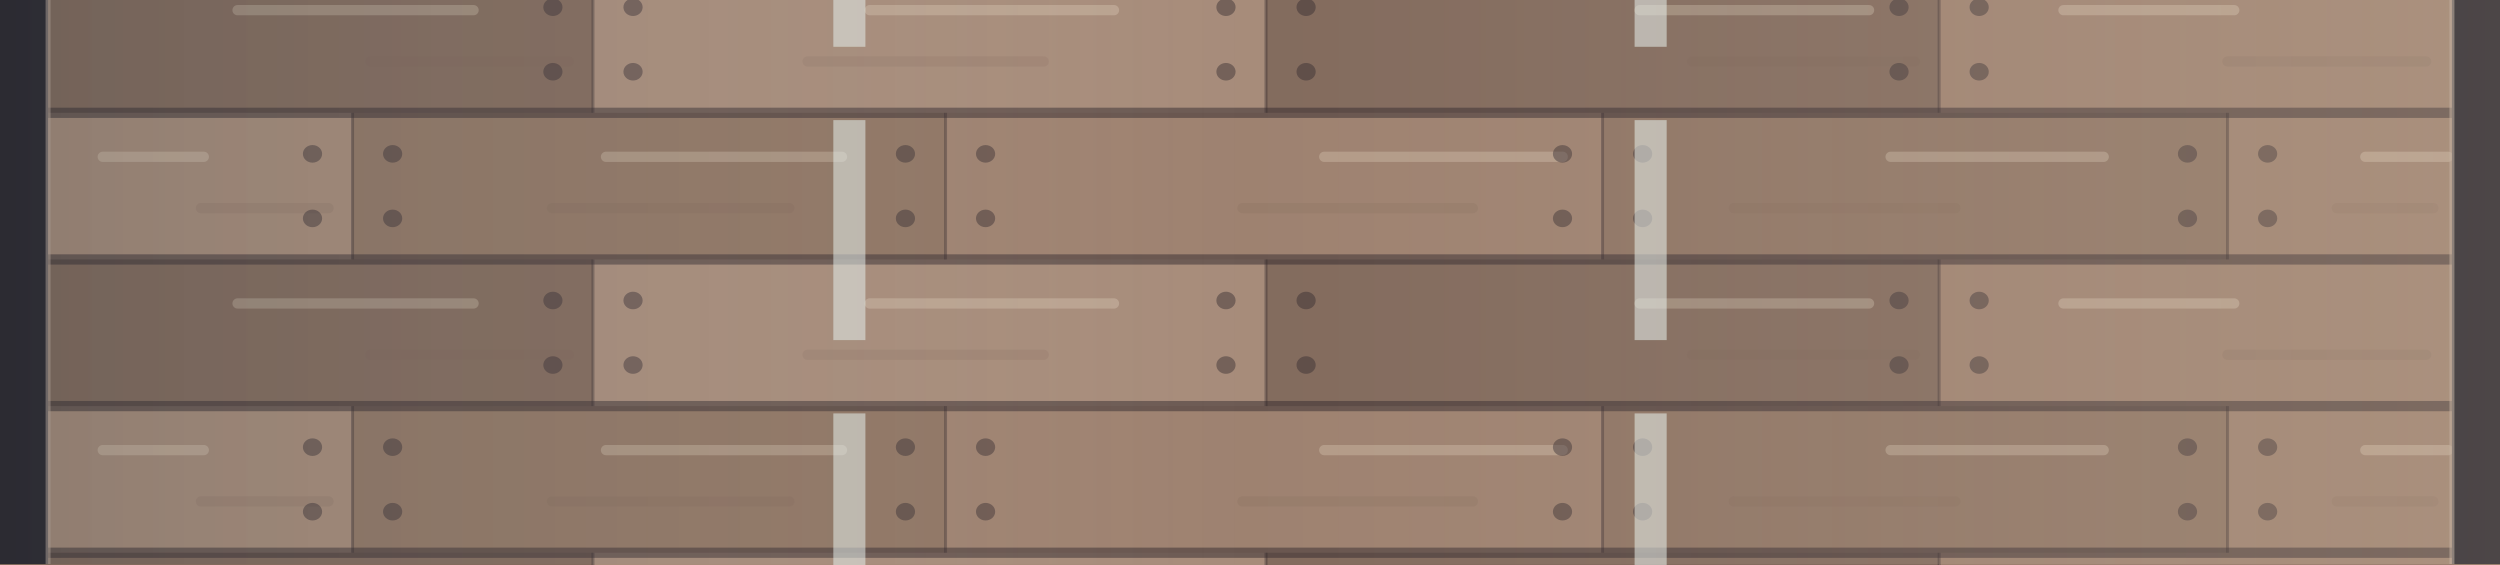
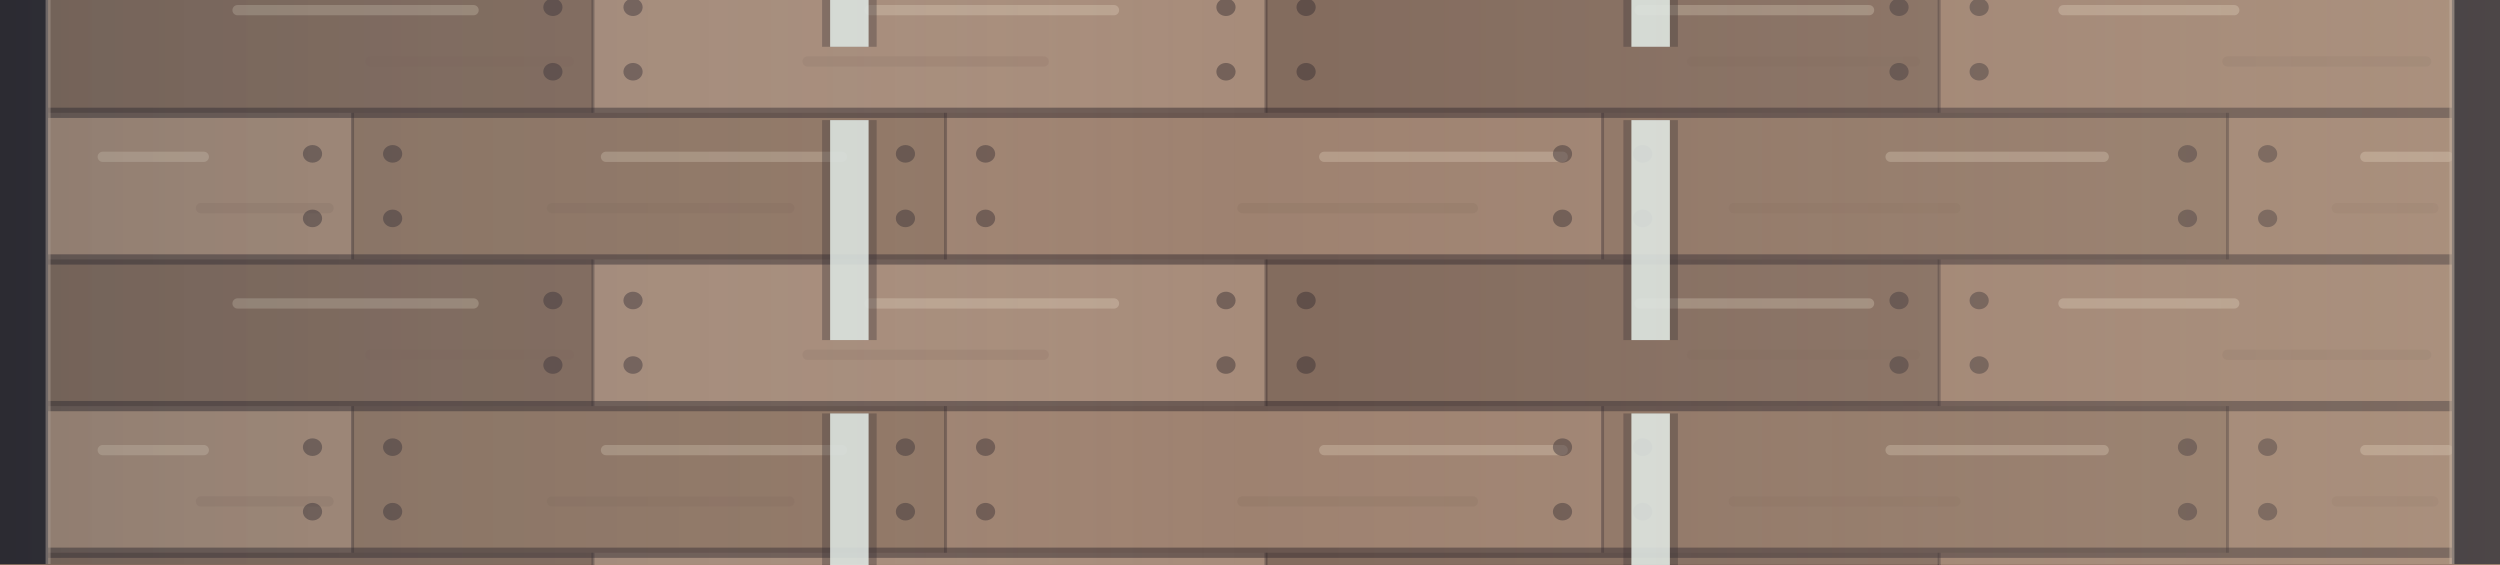
<svg xmlns="http://www.w3.org/2000/svg" width="492" height="111" viewBox="0 0 492 111">
  <rect width="492" height="111" fill="#8E7362" />
  <rect x="0" y="-35.52" width="69.38" height="29.46" fill="#a58a78" />
  <rect x="69.38" y="-35.52" width="116.7" height="29.46" fill="#907664" />
  <rect x="186.08" y="-35.52" width="129.3" height="29.46" fill="#9e8270" />
  <rect x="315.38" y="-35.52" width="123" height="29.46" fill="#8f7564" />
  <rect x="438.38" y="-35.52" width="53.62" height="29.46" fill="#9c806e" />
  <rect x="0" y="-6.66" width="116.69" height="29.46" fill="#826a5c" />
  <rect x="116.69" y="-6.66" width="132.46" height="29.46" fill="#a78c7a" />
  <rect x="249.15" y="-6.66" width="132.47" height="29.46" fill="#836b5d" />
  <rect x="381.62" y="-6.66" width="110.38" height="29.46" fill="#9d816f" />
  <rect x="0" y="22.2" width="69.38" height="29.46" fill="#a58a78" />
  <rect x="69.38" y="22.2" width="116.7" height="29.46" fill="#907664" />
  <rect x="186.08" y="22.2" width="129.3" height="29.46" fill="#9e8270" />
  <rect x="315.38" y="22.2" width="123" height="29.46" fill="#8f7564" />
  <rect x="438.38" y="22.2" width="53.62" height="29.46" fill="#9c806e" />
  <rect x="0" y="51.06" width="116.69" height="29.46" fill="#826a5c" />
  <rect x="116.69" y="51.06" width="132.46" height="29.46" fill="#a78c7a" />
  <rect x="249.15" y="51.06" width="132.47" height="29.46" fill="#836b5d" />
  <rect x="381.62" y="51.06" width="110.38" height="29.46" fill="#9d816f" />
  <rect x="0" y="79.92" width="69.38" height="29.46" fill="#a58a78" />
  <rect x="69.38" y="79.92" width="116.7" height="29.46" fill="#907664" />
  <rect x="186.08" y="79.92" width="129.3" height="29.46" fill="#9e8270" />
  <rect x="315.38" y="79.92" width="123" height="29.46" fill="#8f7564" />
  <rect x="438.38" y="79.92" width="53.62" height="29.46" fill="#9c806e" />
  <rect x="0" y="108.78" width="116.69" height="29.46" fill="#826a5c" />
  <rect x="116.69" y="108.78" width="132.46" height="29.46" fill="#a78c7a" />
  <rect x="249.15" y="108.78" width="132.47" height="29.46" fill="#836b5d" />
  <rect x="381.62" y="108.78" width="110.38" height="29.46" fill="#9d816f" />
  <rect x="0" y="137.64" width="69.38" height="29.46" fill="#a58a78" />
  <rect x="69.38" y="137.64" width="116.7" height="29.46" fill="#907664" />
  <rect x="186.08" y="137.64" width="129.3" height="29.46" fill="#9e8270" />
  <rect x="315.38" y="137.64" width="123" height="29.46" fill="#8f7564" />
  <rect x="438.38" y="137.64" width="53.62" height="29.46" fill="#9c806e" />
  <rect x="0" y="166.5" width="116.69" height="29.46" fill="#826a5c" />
  <rect x="116.69" y="166.5" width="132.46" height="29.46" fill="#a78c7a" />
  <rect x="249.15" y="166.5" width="132.47" height="29.46" fill="#836b5d" />
  <rect x="381.62" y="166.5" width="110.38" height="29.46" fill="#9d816f" />
  <path d="M20.22 -26.86H40.11" stroke="#FFF6DE" stroke-opacity="0.22" stroke-width="2.02" stroke-linecap="round" />
  <path d="M39.55 -16.76H64.65" stroke="#786255" stroke-opacity="0.16" stroke-width="2.02" stroke-linecap="round" />
  <path d="M119.26 -26.86H165.7" stroke="#FFF6DE" stroke-opacity="0.22" stroke-width="2.02" stroke-linecap="round" />
  <path d="M108.62 -16.76H155.36" stroke="#786255" stroke-opacity="0.16" stroke-width="2.02" stroke-linecap="round" />
  <path d="M260.61 -26.86H307.54" stroke="#FFF6DE" stroke-opacity="0.22" stroke-width="2.02" stroke-linecap="round" />
  <path d="M244.51 -16.76H289.86" stroke="#786255" stroke-opacity="0.16" stroke-width="2.02" stroke-linecap="round" />
  <path d="M372.07 -26.86H414.01" stroke="#FFF6DE" stroke-opacity="0.22" stroke-width="2.02" stroke-linecap="round" />
  <path d="M341.21 -16.76H384.83" stroke="#786255" stroke-opacity="0.16" stroke-width="2.02" stroke-linecap="round" />
  <path d="M465.49 -26.86H481.82" stroke="#FFF6DE" stroke-opacity="0.22" stroke-width="2.02" stroke-linecap="round" />
  <path d="M459.87 -16.76H478.87" stroke="#786255" stroke-opacity="0.16" stroke-width="2.02" stroke-linecap="round" />
  <path d="M46.75 2H93.2" stroke="#FFF6DE" stroke-opacity="0.22" stroke-width="2.02" stroke-linecap="round" />
  <path d="M72.88 12.1H111.96" stroke="#786255" stroke-opacity="0.16" stroke-width="2.02" stroke-linecap="round" />
  <path d="M171.16 2H219.23" stroke="#FFF6DE" stroke-opacity="0.22" stroke-width="2.02" stroke-linecap="round" />
  <path d="M158.93 12.1H205.4" stroke="#786255" stroke-opacity="0.16" stroke-width="2.02" stroke-linecap="round" />
  <path d="M322.67 2H367.83" stroke="#FFF6DE" stroke-opacity="0.22" stroke-width="2.02" stroke-linecap="round" />
  <path d="M332.97 12.1H376.88" stroke="#786255" stroke-opacity="0.16" stroke-width="2.02" stroke-linecap="round" />
  <path d="M406.09 2H439.7" stroke="#FFF6DE" stroke-opacity="0.22" stroke-width="2.02" stroke-linecap="round" />
  <path d="M438.36 12.1H477.47" stroke="#786255" stroke-opacity="0.16" stroke-width="2.02" stroke-linecap="round" />
  <path d="M20.22 30.86H40.11" stroke="#FFF6DE" stroke-opacity="0.22" stroke-width="2.02" stroke-linecap="round" />
  <path d="M39.55 40.96H64.65" stroke="#786255" stroke-opacity="0.16" stroke-width="2.02" stroke-linecap="round" />
  <path d="M119.26 30.86H165.7" stroke="#FFF6DE" stroke-opacity="0.22" stroke-width="2.02" stroke-linecap="round" />
  <path d="M108.62 40.96H155.36" stroke="#786255" stroke-opacity="0.16" stroke-width="2.02" stroke-linecap="round" />
  <path d="M260.61 30.86H307.54" stroke="#FFF6DE" stroke-opacity="0.22" stroke-width="2.02" stroke-linecap="round" />
  <path d="M244.51 40.96H289.86" stroke="#786255" stroke-opacity="0.16" stroke-width="2.02" stroke-linecap="round" />
  <path d="M372.07 30.86H414.01" stroke="#FFF6DE" stroke-opacity="0.22" stroke-width="2.02" stroke-linecap="round" />
  <path d="M341.21 40.96H384.83" stroke="#786255" stroke-opacity="0.16" stroke-width="2.02" stroke-linecap="round" />
  <path d="M465.49 30.86H481.82" stroke="#FFF6DE" stroke-opacity="0.22" stroke-width="2.02" stroke-linecap="round" />
  <path d="M459.87 40.96H478.87" stroke="#786255" stroke-opacity="0.16" stroke-width="2.02" stroke-linecap="round" />
  <path d="M46.75 59.72H93.2" stroke="#FFF6DE" stroke-opacity="0.22" stroke-width="2.02" stroke-linecap="round" />
  <path d="M72.88 69.82H111.96" stroke="#786255" stroke-opacity="0.16" stroke-width="2.02" stroke-linecap="round" />
  <path d="M171.16 59.72H219.23" stroke="#FFF6DE" stroke-opacity="0.22" stroke-width="2.02" stroke-linecap="round" />
  <path d="M158.93 69.82H205.4" stroke="#786255" stroke-opacity="0.16" stroke-width="2.02" stroke-linecap="round" />
  <path d="M322.67 59.72H367.83" stroke="#FFF6DE" stroke-opacity="0.22" stroke-width="2.02" stroke-linecap="round" />
  <path d="M332.97 69.82H376.88" stroke="#786255" stroke-opacity="0.16" stroke-width="2.02" stroke-linecap="round" />
  <path d="M406.09 59.72H439.7" stroke="#FFF6DE" stroke-opacity="0.22" stroke-width="2.02" stroke-linecap="round" />
  <path d="M438.36 69.82H477.47" stroke="#786255" stroke-opacity="0.16" stroke-width="2.02" stroke-linecap="round" />
  <path d="M20.22 88.58H40.11" stroke="#FFF6DE" stroke-opacity="0.22" stroke-width="2.02" stroke-linecap="round" />
  <path d="M39.55 98.68H64.65" stroke="#786255" stroke-opacity="0.16" stroke-width="2.02" stroke-linecap="round" />
  <path d="M119.26 88.58H165.7" stroke="#FFF6DE" stroke-opacity="0.22" stroke-width="2.02" stroke-linecap="round" />
  <path d="M108.62 98.68H155.36" stroke="#786255" stroke-opacity="0.16" stroke-width="2.02" stroke-linecap="round" />
  <path d="M260.61 88.58H307.54" stroke="#FFF6DE" stroke-opacity="0.22" stroke-width="2.02" stroke-linecap="round" />
  <path d="M244.51 98.68H289.86" stroke="#786255" stroke-opacity="0.16" stroke-width="2.02" stroke-linecap="round" />
  <path d="M372.07 88.58H414.01" stroke="#FFF6DE" stroke-opacity="0.22" stroke-width="2.02" stroke-linecap="round" />
  <path d="M341.21 98.68H384.83" stroke="#786255" stroke-opacity="0.16" stroke-width="2.02" stroke-linecap="round" />
  <path d="M465.49 88.58H481.82" stroke="#FFF6DE" stroke-opacity="0.22" stroke-width="2.02" stroke-linecap="round" />
  <path d="M459.87 98.68H478.87" stroke="#786255" stroke-opacity="0.16" stroke-width="2.02" stroke-linecap="round" />
  <path d="M46.75 117.44H93.2" stroke="#FFF6DE" stroke-opacity="0.22" stroke-width="2.02" stroke-linecap="round" />
  <path d="M72.88 127.54H111.96" stroke="#786255" stroke-opacity="0.16" stroke-width="2.02" stroke-linecap="round" />
  <path d="M171.16 117.44H219.23" stroke="#FFF6DE" stroke-opacity="0.22" stroke-width="2.02" stroke-linecap="round" />
  <path d="M158.93 127.54H205.4" stroke="#786255" stroke-opacity="0.16" stroke-width="2.02" stroke-linecap="round" />
  <path d="M322.67 117.44H367.83" stroke="#FFF6DE" stroke-opacity="0.22" stroke-width="2.02" stroke-linecap="round" />
  <path d="M332.97 127.54H376.88" stroke="#786255" stroke-opacity="0.16" stroke-width="2.02" stroke-linecap="round" />
  <path d="M406.09 117.44H439.7" stroke="#FFF6DE" stroke-opacity="0.22" stroke-width="2.02" stroke-linecap="round" />
  <path d="M438.36 127.54H477.47" stroke="#786255" stroke-opacity="0.16" stroke-width="2.02" stroke-linecap="round" />
  <path d="M20.22 146.3H40.11" stroke="#FFF6DE" stroke-opacity="0.22" stroke-width="2.02" stroke-linecap="round" />
  <path d="M39.55 156.4H64.65" stroke="#786255" stroke-opacity="0.16" stroke-width="2.02" stroke-linecap="round" />
  <path d="M119.26 146.3H165.7" stroke="#FFF6DE" stroke-opacity="0.22" stroke-width="2.02" stroke-linecap="round" />
  <path d="M108.62 156.4H155.36" stroke="#786255" stroke-opacity="0.16" stroke-width="2.02" stroke-linecap="round" />
  <path d="M260.61 146.3H307.54" stroke="#FFF6DE" stroke-opacity="0.22" stroke-width="2.02" stroke-linecap="round" />
  <path d="M244.51 156.4H289.86" stroke="#786255" stroke-opacity="0.16" stroke-width="2.02" stroke-linecap="round" />
  <path d="M372.07 146.3H414.01" stroke="#FFF6DE" stroke-opacity="0.22" stroke-width="2.02" stroke-linecap="round" />
  <path d="M341.21 156.4H384.83" stroke="#786255" stroke-opacity="0.16" stroke-width="2.02" stroke-linecap="round" />
  <path d="M465.49 146.3H481.82" stroke="#FFF6DE" stroke-opacity="0.22" stroke-width="2.02" stroke-linecap="round" />
  <path d="M459.87 156.4H478.87" stroke="#786255" stroke-opacity="0.16" stroke-width="2.02" stroke-linecap="round" />
  <path d="M46.75 175.16H93.2" stroke="#FFF6DE" stroke-opacity="0.22" stroke-width="2.02" stroke-linecap="round" />
  <path d="M72.88 185.26H111.96" stroke="#786255" stroke-opacity="0.16" stroke-width="2.02" stroke-linecap="round" />
  <path d="M171.16 175.16H219.23" stroke="#FFF6DE" stroke-opacity="0.22" stroke-width="2.02" stroke-linecap="round" />
  <path d="M158.93 185.26H205.4" stroke="#786255" stroke-opacity="0.16" stroke-width="2.02" stroke-linecap="round" />
  <path d="M322.67 175.16H367.83" stroke="#FFF6DE" stroke-opacity="0.22" stroke-width="2.02" stroke-linecap="round" />
  <path d="M332.97 185.26H376.88" stroke="#786255" stroke-opacity="0.16" stroke-width="2.02" stroke-linecap="round" />
  <path d="M406.09 175.16H439.7" stroke="#FFF6DE" stroke-opacity="0.22" stroke-width="2.02" stroke-linecap="round" />
  <path d="M438.36 185.26H477.47" stroke="#786255" stroke-opacity="0.16" stroke-width="2.02" stroke-linecap="round" />
  <path d="M69.38 -35.52V-6.66" stroke="#352B2F" stroke-opacity=".38" stroke-width="0.6" />
  <path d="M186.08 -35.52V-6.66" stroke="#352B2F" stroke-opacity=".38" stroke-width="0.6" />
  <path d="M315.38 -35.52V-6.66" stroke="#352B2F" stroke-opacity=".38" stroke-width="0.6" />
  <path d="M438.38 -35.52V-6.66" stroke="#352B2F" stroke-opacity=".38" stroke-width="0.6" />
  <path d="M0 -35.52H492" stroke="#352B2F" stroke-opacity=".5" stroke-width="2.02" />
  <path d="M116.69 -6.66V22.2" stroke="#352B2F" stroke-opacity=".38" stroke-width="0.6" />
  <path d="M249.15 -6.66V22.2" stroke="#352B2F" stroke-opacity=".38" stroke-width="0.6" />
  <path d="M381.62 -6.66V22.2" stroke="#352B2F" stroke-opacity=".38" stroke-width="0.6" />
  <path d="M0 -6.66H492" stroke="#352B2F" stroke-opacity=".5" stroke-width="2.02" />
  <path d="M69.38 22.2V51.06" stroke="#352B2F" stroke-opacity=".38" stroke-width="0.6" />
  <path d="M186.08 22.2V51.06" stroke="#352B2F" stroke-opacity=".38" stroke-width="0.6" />
  <path d="M315.38 22.2V51.06" stroke="#352B2F" stroke-opacity=".38" stroke-width="0.6" />
  <path d="M438.38 22.2V51.06" stroke="#352B2F" stroke-opacity=".38" stroke-width="0.6" />
  <path d="M0 22.2H492" stroke="#352B2F" stroke-opacity=".5" stroke-width="2.02" />
  <path d="M116.69 51.06V79.92" stroke="#352B2F" stroke-opacity=".38" stroke-width="0.6" />
  <path d="M249.15 51.06V79.92" stroke="#352B2F" stroke-opacity=".38" stroke-width="0.6" />
  <path d="M381.62 51.06V79.92" stroke="#352B2F" stroke-opacity=".38" stroke-width="0.6" />
  <path d="M0 51.06H492" stroke="#352B2F" stroke-opacity=".5" stroke-width="2.02" />
  <path d="M69.38 79.92V108.78" stroke="#352B2F" stroke-opacity=".38" stroke-width="0.6" />
  <path d="M186.08 79.92V108.78" stroke="#352B2F" stroke-opacity=".38" stroke-width="0.6" />
  <path d="M315.38 79.92V108.78" stroke="#352B2F" stroke-opacity=".38" stroke-width="0.6" />
  <path d="M438.38 79.92V108.78" stroke="#352B2F" stroke-opacity=".38" stroke-width="0.6" />
  <path d="M0 79.92H492" stroke="#352B2F" stroke-opacity=".5" stroke-width="2.02" />
  <path d="M116.69 108.78V137.64" stroke="#352B2F" stroke-opacity=".38" stroke-width="0.6" />
  <path d="M249.15 108.78V137.64" stroke="#352B2F" stroke-opacity=".38" stroke-width="0.6" />
  <path d="M381.62 108.78V137.64" stroke="#352B2F" stroke-opacity=".38" stroke-width="0.6" />
  <path d="M0 108.78H492" stroke="#352B2F" stroke-opacity=".5" stroke-width="2.02" />
  <path d="M69.38 137.64V166.5" stroke="#352B2F" stroke-opacity=".38" stroke-width="0.6" />
  <path d="M186.08 137.64V166.5" stroke="#352B2F" stroke-opacity=".38" stroke-width="0.6" />
  <path d="M315.38 137.64V166.5" stroke="#352B2F" stroke-opacity=".38" stroke-width="0.6" />
  <path d="M438.38 137.64V166.5" stroke="#352B2F" stroke-opacity=".38" stroke-width="0.6" />
  <path d="M0 137.64H492" stroke="#352B2F" stroke-opacity=".5" stroke-width="2.02" />
  <path d="M116.69 166.5V195.36" stroke="#352B2F" stroke-opacity=".38" stroke-width="0.6" />
  <path d="M249.15 166.5V195.36" stroke="#352B2F" stroke-opacity=".38" stroke-width="0.6" />
  <path d="M381.62 166.5V195.36" stroke="#352B2F" stroke-opacity=".38" stroke-width="0.6" />
  <path d="M0 166.5H492" stroke="#352B2F" stroke-opacity=".5" stroke-width="2.02" />
  <ellipse cx="61.5" cy="-27.44" rx="1.89" ry="1.73" fill="#352B2F" fill-opacity=".45" />
  <ellipse cx="61.5" cy="-14.74" rx="1.89" ry="1.73" fill="#352B2F" fill-opacity=".45" />
  <ellipse cx="77.27" cy="-27.44" rx="1.89" ry="1.73" fill="#352B2F" fill-opacity=".45" />
  <ellipse cx="77.27" cy="-14.74" rx="1.89" ry="1.73" fill="#352B2F" fill-opacity=".45" />
  <ellipse cx="178.19" cy="-27.44" rx="1.89" ry="1.73" fill="#352B2F" fill-opacity=".45" />
  <ellipse cx="178.19" cy="-14.74" rx="1.89" ry="1.73" fill="#352B2F" fill-opacity=".45" />
  <ellipse cx="193.96" cy="-27.44" rx="1.89" ry="1.73" fill="#352B2F" fill-opacity=".45" />
  <ellipse cx="193.96" cy="-14.74" rx="1.89" ry="1.73" fill="#352B2F" fill-opacity=".45" />
  <ellipse cx="307.5" cy="-27.44" rx="1.89" ry="1.73" fill="#352B2F" fill-opacity=".45" />
  <ellipse cx="307.5" cy="-14.74" rx="1.89" ry="1.73" fill="#352B2F" fill-opacity=".45" />
  <ellipse cx="323.27" cy="-27.44" rx="1.89" ry="1.73" fill="#352B2F" fill-opacity=".45" />
  <ellipse cx="323.27" cy="-14.74" rx="1.89" ry="1.73" fill="#352B2F" fill-opacity=".45" />
  <ellipse cx="430.5" cy="-27.44" rx="1.89" ry="1.73" fill="#352B2F" fill-opacity=".45" />
  <ellipse cx="430.5" cy="-14.74" rx="1.89" ry="1.73" fill="#352B2F" fill-opacity=".45" />
  <ellipse cx="446.27" cy="-27.44" rx="1.89" ry="1.73" fill="#352B2F" fill-opacity=".45" />
  <ellipse cx="446.27" cy="-14.74" rx="1.89" ry="1.73" fill="#352B2F" fill-opacity=".45" />
  <ellipse cx="108.81" cy="1.42" rx="1.89" ry="1.73" fill="#352B2F" fill-opacity=".45" />
  <ellipse cx="108.81" cy="14.12" rx="1.89" ry="1.73" fill="#352B2F" fill-opacity=".45" />
  <ellipse cx="124.58" cy="1.42" rx="1.89" ry="1.73" fill="#352B2F" fill-opacity=".45" />
  <ellipse cx="124.58" cy="14.12" rx="1.89" ry="1.73" fill="#352B2F" fill-opacity=".45" />
  <ellipse cx="241.27" cy="1.42" rx="1.89" ry="1.73" fill="#352B2F" fill-opacity=".45" />
  <ellipse cx="241.27" cy="14.12" rx="1.89" ry="1.73" fill="#352B2F" fill-opacity=".45" />
  <ellipse cx="257.04" cy="1.42" rx="1.89" ry="1.73" fill="#352B2F" fill-opacity=".45" />
  <ellipse cx="257.04" cy="14.12" rx="1.89" ry="1.73" fill="#352B2F" fill-opacity=".45" />
  <ellipse cx="373.73" cy="1.42" rx="1.89" ry="1.73" fill="#352B2F" fill-opacity=".45" />
  <ellipse cx="373.73" cy="14.12" rx="1.89" ry="1.73" fill="#352B2F" fill-opacity=".45" />
  <ellipse cx="389.5" cy="1.42" rx="1.89" ry="1.73" fill="#352B2F" fill-opacity=".45" />
  <ellipse cx="389.5" cy="14.12" rx="1.89" ry="1.73" fill="#352B2F" fill-opacity=".45" />
  <ellipse cx="61.5" cy="30.28" rx="1.89" ry="1.73" fill="#352B2F" fill-opacity=".45" />
  <ellipse cx="61.5" cy="42.98" rx="1.89" ry="1.73" fill="#352B2F" fill-opacity=".45" />
  <ellipse cx="77.27" cy="30.28" rx="1.89" ry="1.73" fill="#352B2F" fill-opacity=".45" />
  <ellipse cx="77.27" cy="42.98" rx="1.89" ry="1.73" fill="#352B2F" fill-opacity=".45" />
  <ellipse cx="178.19" cy="30.28" rx="1.89" ry="1.73" fill="#352B2F" fill-opacity=".45" />
  <ellipse cx="178.19" cy="42.98" rx="1.89" ry="1.73" fill="#352B2F" fill-opacity=".45" />
  <ellipse cx="193.96" cy="30.28" rx="1.89" ry="1.73" fill="#352B2F" fill-opacity=".45" />
  <ellipse cx="193.96" cy="42.98" rx="1.89" ry="1.73" fill="#352B2F" fill-opacity=".45" />
  <ellipse cx="307.5" cy="30.28" rx="1.89" ry="1.73" fill="#352B2F" fill-opacity=".45" />
  <ellipse cx="307.5" cy="42.98" rx="1.89" ry="1.73" fill="#352B2F" fill-opacity=".45" />
  <ellipse cx="323.27" cy="30.28" rx="1.89" ry="1.73" fill="#352B2F" fill-opacity=".45" />
  <ellipse cx="323.27" cy="42.98" rx="1.89" ry="1.73" fill="#352B2F" fill-opacity=".45" />
  <ellipse cx="430.5" cy="30.28" rx="1.89" ry="1.73" fill="#352B2F" fill-opacity=".45" />
  <ellipse cx="430.5" cy="42.98" rx="1.89" ry="1.73" fill="#352B2F" fill-opacity=".45" />
  <ellipse cx="446.27" cy="30.28" rx="1.89" ry="1.73" fill="#352B2F" fill-opacity=".45" />
  <ellipse cx="446.27" cy="42.98" rx="1.89" ry="1.73" fill="#352B2F" fill-opacity=".45" />
  <ellipse cx="108.81" cy="59.14" rx="1.89" ry="1.73" fill="#352B2F" fill-opacity=".45" />
  <ellipse cx="108.81" cy="71.84" rx="1.89" ry="1.73" fill="#352B2F" fill-opacity=".45" />
  <ellipse cx="124.58" cy="59.14" rx="1.89" ry="1.73" fill="#352B2F" fill-opacity=".45" />
  <ellipse cx="124.58" cy="71.84" rx="1.89" ry="1.73" fill="#352B2F" fill-opacity=".45" />
  <ellipse cx="241.27" cy="59.14" rx="1.89" ry="1.73" fill="#352B2F" fill-opacity=".45" />
  <ellipse cx="241.27" cy="71.84" rx="1.89" ry="1.73" fill="#352B2F" fill-opacity=".45" />
  <ellipse cx="257.04" cy="59.14" rx="1.89" ry="1.73" fill="#352B2F" fill-opacity=".45" />
  <ellipse cx="257.04" cy="71.84" rx="1.89" ry="1.73" fill="#352B2F" fill-opacity=".45" />
  <ellipse cx="373.73" cy="59.14" rx="1.89" ry="1.73" fill="#352B2F" fill-opacity=".45" />
  <ellipse cx="373.73" cy="71.84" rx="1.89" ry="1.73" fill="#352B2F" fill-opacity=".45" />
  <ellipse cx="389.5" cy="59.14" rx="1.89" ry="1.73" fill="#352B2F" fill-opacity=".45" />
  <ellipse cx="389.5" cy="71.84" rx="1.89" ry="1.73" fill="#352B2F" fill-opacity=".45" />
  <ellipse cx="61.5" cy="88" rx="1.89" ry="1.73" fill="#352B2F" fill-opacity=".45" />
  <ellipse cx="61.5" cy="100.7" rx="1.89" ry="1.73" fill="#352B2F" fill-opacity=".45" />
  <ellipse cx="77.27" cy="88" rx="1.89" ry="1.73" fill="#352B2F" fill-opacity=".45" />
  <ellipse cx="77.27" cy="100.7" rx="1.89" ry="1.73" fill="#352B2F" fill-opacity=".45" />
  <ellipse cx="178.19" cy="88" rx="1.89" ry="1.73" fill="#352B2F" fill-opacity=".45" />
  <ellipse cx="178.19" cy="100.7" rx="1.89" ry="1.73" fill="#352B2F" fill-opacity=".45" />
  <ellipse cx="193.96" cy="88" rx="1.89" ry="1.73" fill="#352B2F" fill-opacity=".45" />
  <ellipse cx="193.96" cy="100.7" rx="1.89" ry="1.73" fill="#352B2F" fill-opacity=".45" />
  <ellipse cx="307.5" cy="88" rx="1.89" ry="1.73" fill="#352B2F" fill-opacity=".45" />
  <ellipse cx="307.5" cy="100.7" rx="1.89" ry="1.73" fill="#352B2F" fill-opacity=".45" />
  <ellipse cx="323.27" cy="88" rx="1.89" ry="1.73" fill="#352B2F" fill-opacity=".45" />
  <ellipse cx="323.27" cy="100.7" rx="1.89" ry="1.73" fill="#352B2F" fill-opacity=".45" />
  <ellipse cx="430.5" cy="88" rx="1.89" ry="1.73" fill="#352B2F" fill-opacity=".45" />
  <ellipse cx="430.5" cy="100.7" rx="1.89" ry="1.73" fill="#352B2F" fill-opacity=".45" />
  <ellipse cx="446.27" cy="88" rx="1.89" ry="1.73" fill="#352B2F" fill-opacity=".45" />
  <ellipse cx="446.27" cy="100.7" rx="1.89" ry="1.73" fill="#352B2F" fill-opacity=".45" />
  <ellipse cx="108.81" cy="116.86" rx="1.89" ry="1.73" fill="#352B2F" fill-opacity=".45" />
  <ellipse cx="108.81" cy="129.56" rx="1.89" ry="1.73" fill="#352B2F" fill-opacity=".45" />
  <ellipse cx="124.58" cy="116.86" rx="1.89" ry="1.73" fill="#352B2F" fill-opacity=".45" />
  <ellipse cx="124.58" cy="129.56" rx="1.89" ry="1.73" fill="#352B2F" fill-opacity=".45" />
  <ellipse cx="241.27" cy="116.86" rx="1.89" ry="1.73" fill="#352B2F" fill-opacity=".45" />
  <ellipse cx="241.27" cy="129.56" rx="1.89" ry="1.73" fill="#352B2F" fill-opacity=".45" />
  <ellipse cx="257.04" cy="116.86" rx="1.89" ry="1.73" fill="#352B2F" fill-opacity=".45" />
  <ellipse cx="257.04" cy="129.56" rx="1.89" ry="1.73" fill="#352B2F" fill-opacity=".45" />
  <ellipse cx="373.73" cy="116.86" rx="1.89" ry="1.73" fill="#352B2F" fill-opacity=".45" />
  <ellipse cx="373.73" cy="129.56" rx="1.89" ry="1.73" fill="#352B2F" fill-opacity=".45" />
  <ellipse cx="389.5" cy="116.86" rx="1.89" ry="1.73" fill="#352B2F" fill-opacity=".45" />
  <ellipse cx="389.5" cy="129.56" rx="1.89" ry="1.73" fill="#352B2F" fill-opacity=".45" />
  <ellipse cx="61.5" cy="145.72" rx="1.89" ry="1.73" fill="#352B2F" fill-opacity=".45" />
  <ellipse cx="61.5" cy="158.42" rx="1.89" ry="1.73" fill="#352B2F" fill-opacity=".45" />
  <ellipse cx="77.27" cy="145.72" rx="1.89" ry="1.73" fill="#352B2F" fill-opacity=".45" />
  <ellipse cx="77.27" cy="158.42" rx="1.89" ry="1.73" fill="#352B2F" fill-opacity=".45" />
  <ellipse cx="178.19" cy="145.72" rx="1.89" ry="1.73" fill="#352B2F" fill-opacity=".45" />
  <ellipse cx="178.19" cy="158.42" rx="1.89" ry="1.73" fill="#352B2F" fill-opacity=".45" />
  <ellipse cx="193.96" cy="145.72" rx="1.89" ry="1.73" fill="#352B2F" fill-opacity=".45" />
  <ellipse cx="193.96" cy="158.42" rx="1.89" ry="1.73" fill="#352B2F" fill-opacity=".45" />
  <ellipse cx="307.5" cy="145.72" rx="1.89" ry="1.73" fill="#352B2F" fill-opacity=".45" />
  <ellipse cx="307.5" cy="158.42" rx="1.89" ry="1.73" fill="#352B2F" fill-opacity=".45" />
  <ellipse cx="323.27" cy="145.72" rx="1.89" ry="1.73" fill="#352B2F" fill-opacity=".45" />
  <ellipse cx="323.27" cy="158.42" rx="1.89" ry="1.73" fill="#352B2F" fill-opacity=".45" />
  <ellipse cx="430.5" cy="145.72" rx="1.89" ry="1.73" fill="#352B2F" fill-opacity=".45" />
  <ellipse cx="430.5" cy="158.42" rx="1.89" ry="1.73" fill="#352B2F" fill-opacity=".45" />
  <ellipse cx="446.27" cy="145.72" rx="1.89" ry="1.73" fill="#352B2F" fill-opacity=".45" />
  <ellipse cx="446.27" cy="158.42" rx="1.89" ry="1.73" fill="#352B2F" fill-opacity=".45" />
  <ellipse cx="108.81" cy="174.58" rx="1.89" ry="1.73" fill="#352B2F" fill-opacity=".45" />
  <ellipse cx="108.81" cy="187.28" rx="1.89" ry="1.73" fill="#352B2F" fill-opacity=".45" />
  <ellipse cx="124.58" cy="174.58" rx="1.89" ry="1.73" fill="#352B2F" fill-opacity=".45" />
  <ellipse cx="124.58" cy="187.28" rx="1.89" ry="1.73" fill="#352B2F" fill-opacity=".45" />
  <ellipse cx="241.27" cy="174.58" rx="1.89" ry="1.73" fill="#352B2F" fill-opacity=".45" />
  <ellipse cx="241.27" cy="187.28" rx="1.89" ry="1.73" fill="#352B2F" fill-opacity=".45" />
  <ellipse cx="257.04" cy="174.58" rx="1.89" ry="1.73" fill="#352B2F" fill-opacity=".45" />
  <ellipse cx="257.04" cy="187.28" rx="1.89" ry="1.73" fill="#352B2F" fill-opacity=".45" />
  <ellipse cx="373.73" cy="174.58" rx="1.89" ry="1.73" fill="#352B2F" fill-opacity=".45" />
  <ellipse cx="373.73" cy="187.28" rx="1.89" ry="1.73" fill="#352B2F" fill-opacity=".45" />
  <ellipse cx="389.5" cy="174.58" rx="1.89" ry="1.73" fill="#352B2F" fill-opacity=".45" />
  <ellipse cx="389.5" cy="187.28" rx="1.89" ry="1.73" fill="#352B2F" fill-opacity=".45" />
-   <rect x="164" y="-34.08" width="6.31" height="43.29" fill="#E6EFEA" fill-opacity=".55" />
-   <rect x="321.69" y="-34.08" width="6.31" height="43.29" fill="#E6EFEA" fill-opacity=".55" />
-   <rect x="164" y="23.64" width="6.31" height="43.29" fill="#E6EFEA" fill-opacity=".55" />
-   <rect x="321.69" y="23.64" width="6.31" height="43.29" fill="#E6EFEA" fill-opacity=".55" />
-   <rect x="164" y="81.36" width="6.31" height="43.29" fill="#E6EFEA" fill-opacity=".55" />
-   <rect x="321.69" y="81.36" width="6.31" height="43.29" fill="#E6EFEA" fill-opacity=".55" />
-   <rect x="164" y="139.08" width="6.31" height="43.29" fill="#E6EFEA" fill-opacity=".55" />
-   <rect x="321.69" y="139.08" width="6.31" height="43.29" fill="#E6EFEA" fill-opacity=".55" />
+   <rect x="161.79" y="-34.08" width="10.73" height="43.29" fill="#352B2F" fill-opacity=".35" />
+   <rect x="163.37" y="-34.08" width="7.57" height="43.29" fill="#E6EFEA" fill-opacity=".85" />
+   <rect x="319.48" y="-34.08" width="10.73" height="43.29" fill="#352B2F" fill-opacity=".35" />
+   <rect x="321.06" y="-34.08" width="7.57" height="43.29" fill="#E6EFEA" fill-opacity=".85" />
+   <rect x="161.79" y="23.64" width="10.73" height="43.29" fill="#352B2F" fill-opacity=".35" />
+   <rect x="163.37" y="23.64" width="7.57" height="43.29" fill="#E6EFEA" fill-opacity=".85" />
+   <rect x="319.48" y="23.64" width="10.73" height="43.29" fill="#352B2F" fill-opacity=".35" />
+   <rect x="321.06" y="23.64" width="7.57" height="43.29" fill="#E6EFEA" fill-opacity=".85" />
+   <rect x="161.79" y="81.36" width="10.73" height="43.29" fill="#352B2F" fill-opacity=".35" />
+   <rect x="163.37" y="81.36" width="7.57" height="43.29" fill="#E6EFEA" fill-opacity=".85" />
+   <rect x="319.48" y="81.36" width="10.73" height="43.29" fill="#352B2F" fill-opacity=".35" />
+   <rect x="321.06" y="81.36" width="7.57" height="43.29" fill="#E6EFEA" fill-opacity=".85" />
+   <rect x="161.79" y="139.08" width="10.73" height="43.29" fill="#352B2F" fill-opacity=".35" />
+   <rect x="163.37" y="139.08" width="7.57" height="43.29" fill="#E6EFEA" fill-opacity=".85" />
+   <rect x="319.48" y="139.08" width="10.73" height="43.29" fill="#352B2F" fill-opacity=".35" />
+   <rect x="321.06" y="139.08" width="7.57" height="43.29" fill="#E6EFEA" fill-opacity=".85" />
  <rect x="0" y="0" width="9.46" height="111" fill="#2F2A30" />
  <rect x="482.54" y="0" width="9.46" height="111" fill="#2F2A30" />
  <path d="M9.46 0V111M482.54 0V111" stroke="#bba89b" stroke-opacity=".55" stroke-width="0.98" />
  <defs>
    <linearGradient id="l" x1="0" x2="1" y1="0" y2="0">
      <stop offset="0" stop-color="#16303F" stop-opacity="0.16" />
      <stop offset=".5" stop-color="#FFFFFF" stop-opacity="0" />
      <stop offset="1" stop-color="#FFF4D8" stop-opacity="0.14" />
    </linearGradient>
  </defs>
  <rect width="492" height="111" fill="url(#l)" />
</svg>
